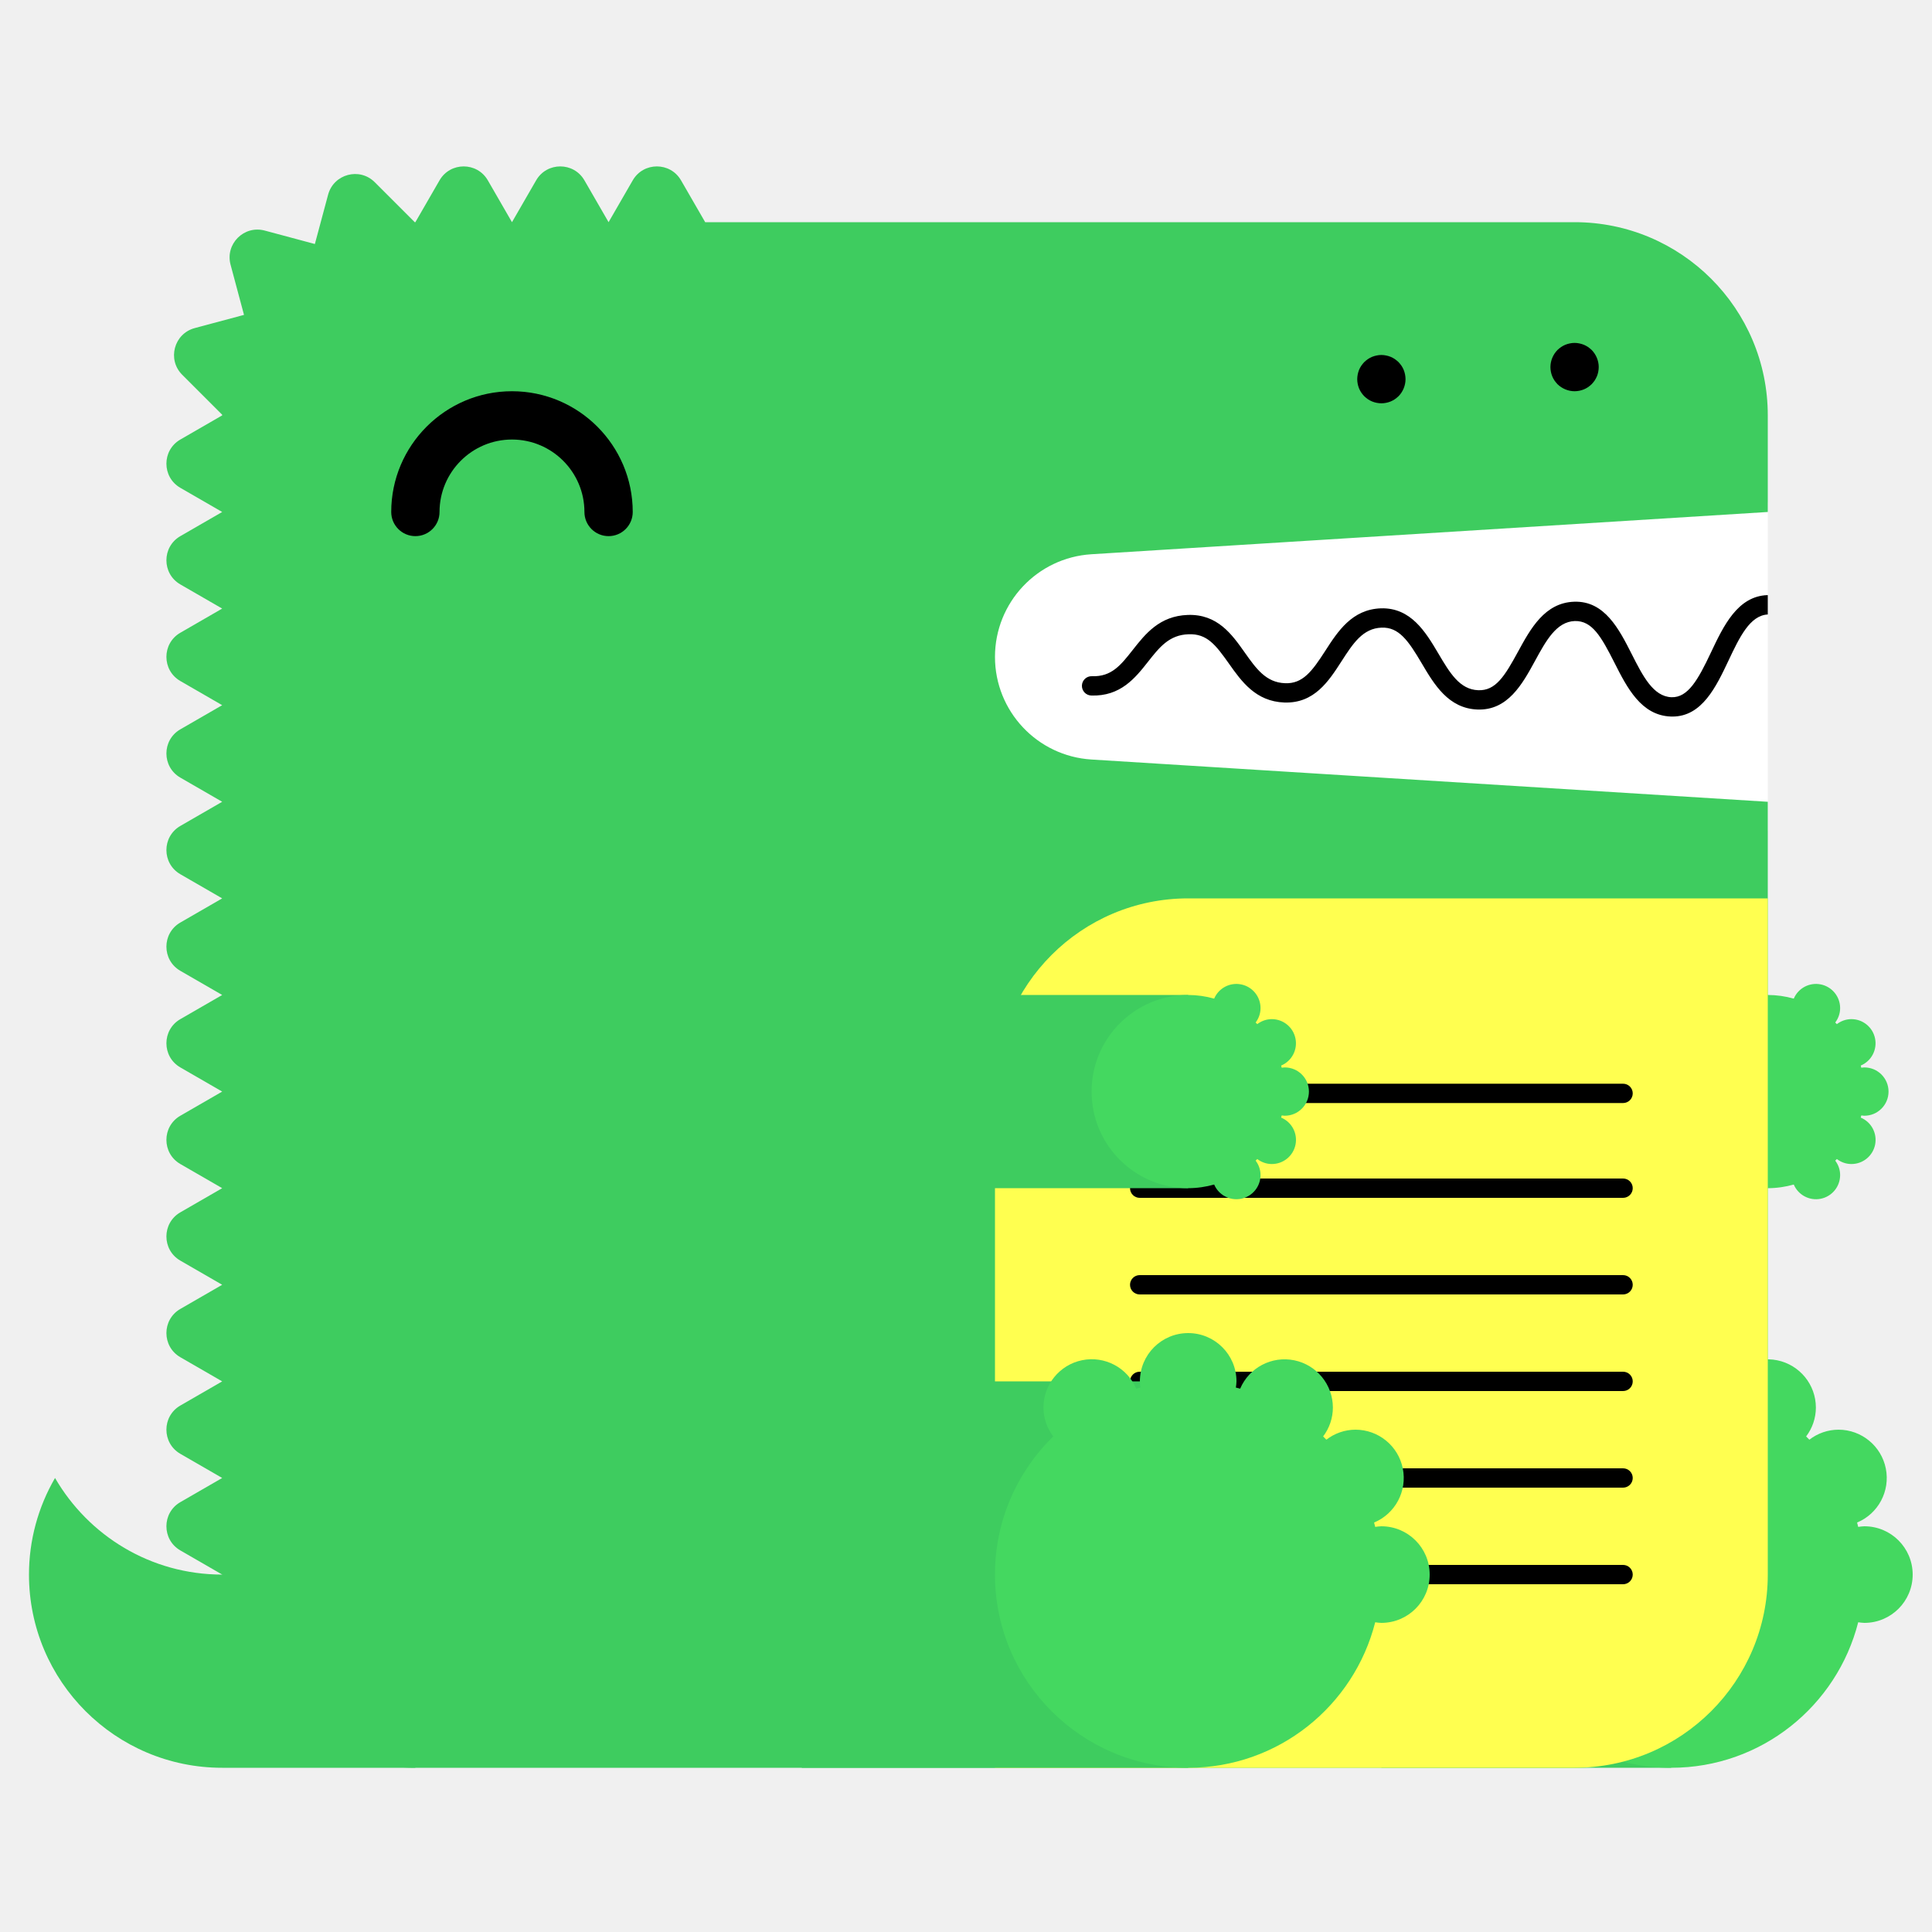
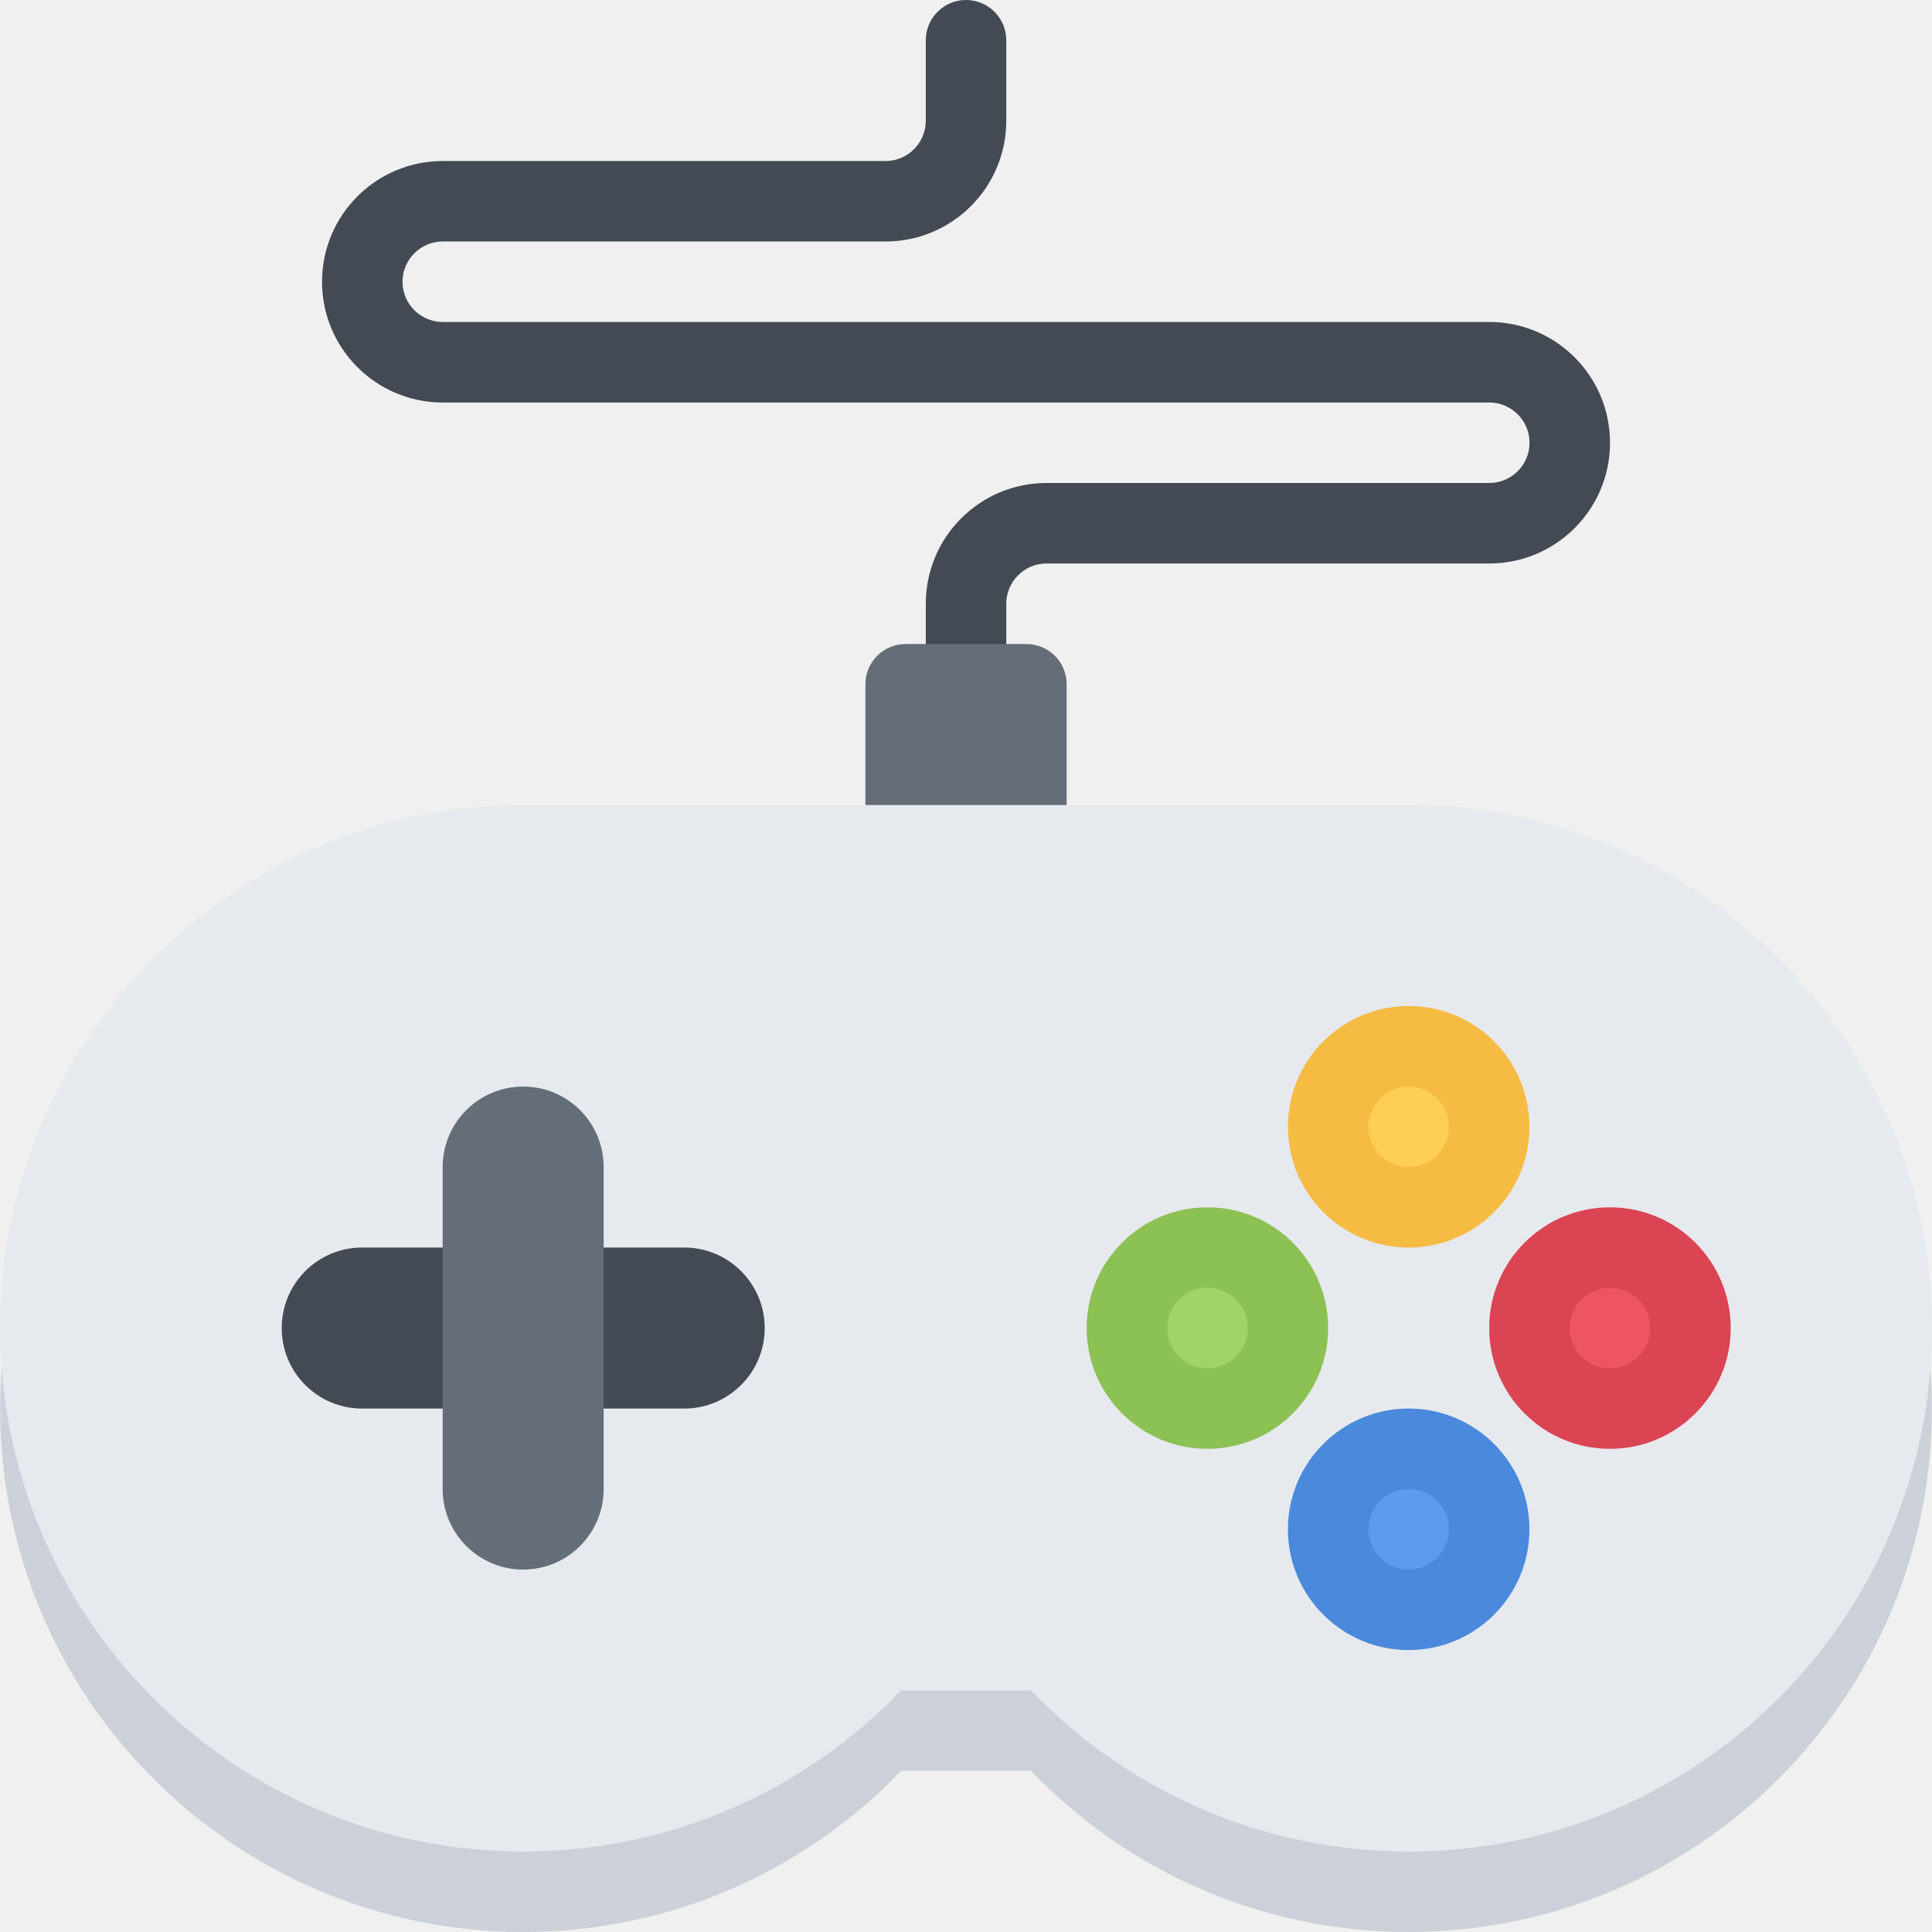
- <svg xmlns="http://www.w3.org/2000/svg" width="200" height="200" viewBox="0 0 200 200">
-   <g fill="none" fill-rule="evenodd">
-     <path fill="#FFF" d="M99 52h84v34H99z" />
-     <path d="M23 163c-7.398 0-13.843-4.027-17.303-10A19.886 19.886 0 0 0 3 163c0 11.046 8.954 20 20 20h20v-20H23z" fill="#3ECC5F" />
-     <path d="M112.98 57.376L183 53V43c0-11.046-8.954-20-20-20H73l-2.5-4.33c-1.112-1.925-3.889-1.925-5 0L63 23l-2.5-4.33c-1.111-1.925-3.889-1.925-5 0L53 23l-2.5-4.33c-1.111-1.925-3.889-1.925-5 0L43 23c-.022 0-.042.003-.065.003l-4.142-4.141c-1.57-1.571-4.252-.853-4.828 1.294l-1.369 5.104-5.192-1.392c-2.148-.575-4.111 1.389-3.535 3.536l1.39 5.193-5.102 1.367c-2.148.576-2.867 3.259-1.296 4.83l4.142 4.142c0 .021-.003.042-.003.064l-4.33 2.5c-1.925 1.111-1.925 3.889 0 5L23 53l-4.33 2.5c-1.925 1.111-1.925 3.889 0 5L23 63l-4.33 2.5c-1.925 1.111-1.925 3.889 0 5L23 73l-4.33 2.5c-1.925 1.111-1.925 3.889 0 5L23 83l-4.33 2.5c-1.925 1.111-1.925 3.889 0 5L23 93l-4.33 2.5c-1.925 1.111-1.925 3.889 0 5L23 103l-4.33 2.5c-1.925 1.111-1.925 3.889 0 5L23 113l-4.33 2.5c-1.925 1.111-1.925 3.889 0 5L23 123l-4.33 2.5c-1.925 1.111-1.925 3.889 0 5L23 133l-4.33 2.5c-1.925 1.111-1.925 3.889 0 5L23 143l-4.33 2.5c-1.925 1.111-1.925 3.889 0 5L23 153l-4.33 2.5c-1.925 1.111-1.925 3.889 0 5L23 163c0 11.046 8.954 20 20 20h120c11.046 0 20-8.954 20-20V83l-70.02-4.376A10.645 10.645 0 0 1 103 68c0-5.621 4.37-10.273 9.98-10.624" fill="#3ECC5F" />
-     <path fill="#3ECC5F" d="M143 183h30v-40h-30z" />
-     <path d="M193 158c-.219 0-.428.037-.639.064-.038-.15-.074-.301-.116-.451A5 5 0 0 0 190.32 148a4.96 4.96 0 0 0-3.016 1.036 26.531 26.531 0 0 0-.335-.336 4.955 4.955 0 0 0 1.011-2.987 5 5 0 0 0-9.599-1.959c-.148-.042-.297-.077-.445-.115.027-.211.064-.42.064-.639a5 5 0 0 0-5-5 5 5 0 0 0-5 5c0 .219.037.428.064.639-.148.038-.297.073-.445.115a4.998 4.998 0 0 0-9.599 1.959c0 1.125.384 2.151 1.011 2.987-3.717 3.632-6.031 8.693-6.031 14.3 0 11.046 8.954 20 20 20 9.339 0 17.16-6.41 19.361-15.064.211.027.42.064.639.064a5 5 0 0 0 5-5 5 5 0 0 0-5-5" fill="#44D860" />
-     <path fill="#3ECC5F" d="M153 123h30v-20h-30z" />
-     <path d="M193 115.5a2.5 2.5 0 1 0 0-5c-.109 0-.214.019-.319.032-.02-.075-.037-.15-.058-.225a2.501 2.501 0 0 0-.963-4.807c-.569 0-1.088.197-1.508.518a6.653 6.653 0 0 0-.168-.168c.314-.417.506-.931.506-1.494a2.5 2.5 0 0 0-4.8-.979A9.987 9.987 0 0 0 183 103c-5.522 0-10 4.478-10 10s4.478 10 10 10c.934 0 1.833-.138 2.69-.377a2.5 2.5 0 0 0 4.8-.979c0-.563-.192-1.077-.506-1.494.057-.055.113-.111.168-.168.42.321.939.518 1.508.518a2.5 2.5 0 0 0 .963-4.807c.021-.074.038-.15.058-.225.105.013.21.032.319.032" fill="#44D860" />
-     <path d="M63 55.5a2.5 2.5 0 0 1-2.5-2.5c0-4.136-3.364-7.5-7.5-7.5s-7.5 3.364-7.5 7.5a2.5 2.5 0 1 1-5 0c0-6.893 5.607-12.5 12.5-12.5S65.5 46.107 65.5 53a2.5 2.5 0 0 1-2.5 2.5" fill="#000" />
-     <path d="M103 183h60c11.046 0 20-8.954 20-20V93h-60c-11.046 0-20 8.954-20 20v70z" fill="#FFFF50" />
-     <path d="M168.02 124h-50.04a1 1 0 1 1 0-2h50.04a1 1 0 1 1 0 2m0 20h-50.04a1 1 0 1 1 0-2h50.04a1 1 0 1 1 0 2m0 20h-50.04a1 1 0 1 1 0-2h50.04a1 1 0 1 1 0 2m0-49.814h-50.04a1 1 0 1 1 0-2h50.04a1 1 0 1 1 0 2m0 19.814h-50.04a1 1 0 1 1 0-2h50.04a1 1 0 1 1 0 2m0 20h-50.04a1 1 0 1 1 0-2h50.04a1 1 0 1 1 0 2M183 61.611c-.012 0-.022-.006-.034-.005-3.09.105-4.552 3.196-5.842 5.923-1.346 2.85-2.387 4.703-4.093 4.647-1.889-.068-2.969-2.202-4.113-4.46-1.314-2.594-2.814-5.536-5.963-5.426-3.046.104-4.513 2.794-5.807 5.167-1.377 2.528-2.314 4.065-4.121 3.994-1.927-.07-2.951-1.805-4.136-3.813-1.321-2.236-2.848-4.75-5.936-4.664-2.994.103-4.465 2.385-5.763 4.4-1.373 2.13-2.335 3.428-4.165 3.351-1.973-.07-2.992-1.51-4.171-3.177-1.324-1.873-2.816-3.993-5.895-3.89-2.928.1-4.399 1.97-5.696 3.618-1.232 1.564-2.194 2.802-4.229 2.724a1 1 0 0 0-.072 2c3.017.101 4.545-1.8 5.872-3.487 1.177-1.496 2.193-2.787 4.193-2.855 1.926-.082 2.829 1.115 4.195 3.045 1.297 1.834 2.769 3.914 5.731 4.021 3.103.104 4.596-2.215 5.918-4.267 1.182-1.834 2.202-3.417 4.15-3.484 1.793-.067 2.769 1.35 4.145 3.681 1.297 2.197 2.766 4.686 5.787 4.796 3.125.108 4.634-2.62 5.949-5.035 1.139-2.088 2.214-4.06 4.119-4.126 1.793-.042 2.728 1.595 4.111 4.33 1.292 2.553 2.757 5.445 5.825 5.556l.169.003c3.064 0 4.518-3.075 5.805-5.794 1.139-2.41 2.217-4.68 4.067-4.773v-2z" fill="#000" />
-     <path fill="#3ECC5F" d="M83 183h40v-40H83z" />
-     <path d="M143 158c-.219 0-.428.037-.639.064-.038-.15-.074-.301-.116-.451A5 5 0 0 0 140.32 148a4.96 4.96 0 0 0-3.016 1.036 26.531 26.531 0 0 0-.335-.336 4.955 4.955 0 0 0 1.011-2.987 5 5 0 0 0-9.599-1.959c-.148-.042-.297-.077-.445-.115.027-.211.064-.42.064-.639a5 5 0 0 0-5-5 5 5 0 0 0-5 5c0 .219.037.428.064.639-.148.038-.297.073-.445.115a4.998 4.998 0 0 0-9.599 1.959c0 1.125.384 2.151 1.011 2.987-3.717 3.632-6.031 8.693-6.031 14.3 0 11.046 8.954 20 20 20 9.339 0 17.16-6.41 19.361-15.064.211.027.42.064.639.064a5 5 0 0 0 5-5 5 5 0 0 0-5-5" fill="#44D860" />
-     <path fill="#3ECC5F" d="M83 123h40v-20H83z" />
-     <path d="M133 115.5a2.5 2.5 0 1 0 0-5c-.109 0-.214.019-.319.032-.02-.075-.037-.15-.058-.225a2.501 2.501 0 0 0-.963-4.807c-.569 0-1.088.197-1.508.518a6.653 6.653 0 0 0-.168-.168c.314-.417.506-.931.506-1.494a2.5 2.5 0 0 0-4.8-.979A9.987 9.987 0 0 0 123 103c-5.522 0-10 4.478-10 10s4.478 10 10 10c.934 0 1.833-.138 2.69-.377a2.5 2.5 0 0 0 4.8-.979c0-.563-.192-1.077-.506-1.494.057-.055.113-.111.168-.168.42.321.939.518 1.508.518a2.5 2.5 0 0 0 .963-4.807c.021-.074.038-.15.058-.225.105.013.21.032.319.032" fill="#44D860" />
-     <path d="M143 41.75c-.16 0-.33-.02-.49-.05a2.52 2.52 0 0 1-.47-.14c-.15-.06-.29-.14-.431-.23-.13-.09-.259-.2-.38-.31-.109-.12-.219-.24-.309-.38s-.17-.28-.231-.43a2.619 2.619 0 0 1-.189-.96c0-.16.02-.33.05-.49.03-.16.08-.31.139-.47.061-.15.141-.29.231-.43.09-.13.2-.26.309-.38.121-.11.25-.22.38-.31.141-.09.281-.17.431-.23.149-.06.31-.11.47-.14.32-.07.65-.07.98 0 .159.03.32.08.47.14.149.06.29.14.43.23.13.09.259.2.38.31.11.12.22.25.31.38.09.14.17.28.23.43.06.16.11.31.14.47.029.16.05.33.05.49 0 .66-.271 1.31-.73 1.77-.121.11-.25.22-.38.31-.14.09-.281.17-.43.23a2.565 2.565 0 0 1-.96.19m20-1.25c-.66 0-1.3-.27-1.771-.73a3.802 3.802 0 0 1-.309-.38c-.09-.14-.17-.28-.231-.43a2.619 2.619 0 0 1-.189-.96c0-.66.27-1.3.729-1.77.121-.11.25-.22.38-.31.141-.09.281-.17.431-.23.149-.06.31-.11.47-.14.32-.07.66-.07.98 0 .159.03.32.08.47.14.149.06.29.14.43.23.13.09.259.2.38.31.459.47.73 1.11.73 1.77 0 .16-.021.33-.05.49-.03.16-.08.32-.14.47-.07.15-.14.29-.23.43-.09.13-.2.26-.31.38-.121.11-.25.22-.38.31-.14.09-.281.17-.43.23a2.565 2.565 0 0 1-.96.19" fill="#000" />
-   </g>
+ <svg xmlns="http://www.w3.org/2000/svg" height="800px" width="800px" version="1.1" id="Layer_1" viewBox="0 0 511.996 511.996" xml:space="preserve">
+   <path style="fill:#CCD1D9;" d="M373.31,234.67H138.686C62.108,234.67,0.03,296.748,0.03,373.326  c0,76.593,62.078,138.67,138.656,138.67c39.358,0,74.874-16.391,100.124-42.718h34.391c25.234,26.327,60.766,42.718,100.108,42.718  c76.594,0,138.656-62.077,138.656-138.67C511.966,296.748,449.903,234.67,373.31,234.67z" />
+   <path style="fill:#434A54;" d="M394.669,85.327H117.343l0,0c-5.891,0-10.672-4.781-10.672-10.656  c0-5.891,4.781-10.672,10.672-10.672l0,0H234.67c17.672,0,32-14.328,32-32V10.672C266.67,4.781,261.904,0,255.998,0  c-5.875,0-10.656,4.781-10.656,10.672v21.327c0,5.875-4.781,10.672-10.672,10.672H117.343l0,0c-17.688,0-32,14.328-32,32  s14.312,32,32,32l0,0h277.326c5.891,0,10.672,4.781,10.672,10.656c0,5.891-4.781,10.672-10.672,10.672H277.342  c-17.687,0-32,14.328-32,32v26h21.328v-26c0-5.875,4.781-10.672,10.672-10.672h117.327c17.672,0,32-14.328,32-32  S412.341,85.327,394.669,85.327z" />
+   <path style="fill:#656D78;" d="M282.67,255.998c0,5.891-4.766,10.672-10.672,10.672h-32c-5.875,0-10.656-4.781-10.656-10.672  v-74.671c0-5.891,4.781-10.656,10.656-10.656h32c5.906,0,10.672,4.766,10.672,10.656V255.998z" />
+   <path style="fill:#E6E9ED;" d="M373.31,213.326H138.686C62.108,213.326,0.03,275.42,0.03,351.998  c0,76.577,62.078,138.67,138.656,138.67c39.358,0,74.874-16.405,100.124-42.718h34.391c25.234,26.312,60.766,42.718,100.108,42.718  c76.594,0,138.656-62.093,138.656-138.67C511.966,275.42,449.903,213.326,373.31,213.326z" />
+   <path style="fill:#FFCE54;" d="M373.31,319.951c-11.766,0-21.344-9.578-21.344-21.344c0-11.75,9.578-21.328,21.344-21.328  s21.344,9.578,21.344,21.328C394.653,310.373,385.075,319.951,373.31,319.951z" />
+   <path style="fill:#F6BB42;" d="M373.31,266.607c-17.672,0-31.999,14.328-31.999,32s14.327,32,31.999,32s32-14.328,32-32  S390.981,266.607,373.31,266.607z M373.31,309.279c-5.875,0-10.656-4.781-10.656-10.672c0-5.875,4.781-10.656,10.656-10.656  s10.656,4.781,10.656,10.656C383.966,304.498,379.185,309.279,373.31,309.279z" />
+   <path style="fill:#ED5564;" d="M426.653,373.279c-11.781,0-21.344-9.578-21.344-21.328c0-11.766,9.562-21.344,21.344-21.344  c11.75,0,21.312,9.578,21.312,21.344C447.966,363.701,438.403,373.279,426.653,373.279z" />
+   <path style="fill:#DA4453;" d="M426.653,319.951c-17.688,0-32,14.312-32,32c0,17.672,14.312,32,32,32c17.656,0,32-14.328,32-32  C458.653,334.264,444.31,319.951,426.653,319.951z M426.653,362.607c-5.891,0-10.688-4.781-10.688-10.656  c0-5.891,4.797-10.672,10.688-10.672c5.875,0,10.656,4.781,10.656,10.672C437.31,357.826,432.528,362.607,426.653,362.607z" />
+   <path style="fill:#A0D468;" d="M319.967,373.279c-11.75,0-21.312-9.578-21.312-21.328c0-11.766,9.562-21.344,21.312-21.344  c11.781,0,21.344,9.578,21.344,21.344C341.31,363.701,331.748,373.279,319.967,373.279z" />
+   <path style="fill:#8CC153;" d="M319.967,319.951c-17.656,0-32,14.312-32,32c0,17.672,14.344,32,32,32  c17.688,0,31.999-14.328,31.999-32C351.966,334.264,337.654,319.951,319.967,319.951z M319.967,362.607  c-5.875,0-10.656-4.781-10.656-10.656c0-5.891,4.781-10.672,10.656-10.672c5.891,0,10.688,4.781,10.688,10.672  C330.654,357.826,325.857,362.607,319.967,362.607z" />
+   <path style="fill:#5D9CEC;" d="M373.31,426.606c-11.766,0-21.344-9.562-21.344-21.328c0-11.765,9.578-21.327,21.344-21.327  s21.344,9.562,21.344,21.327C394.653,417.044,385.075,426.606,373.31,426.606z" />
+   <path style="fill:#4A89DC;" d="M373.31,373.279c-17.672,0-31.999,14.328-31.999,31.999c0,17.672,14.327,32,31.999,32  s32-14.328,32-32C405.31,387.607,390.981,373.279,373.31,373.279z M373.31,415.95c-5.875,0-10.656-4.797-10.656-10.672  c0-5.891,4.781-10.671,10.656-10.671s10.656,4.78,10.656,10.671C383.966,411.153,379.185,415.95,373.31,415.95z" />
+   <path style="fill:#434A54;" d="M181.31,330.607H95.968c-11.781,0-21.312,9.562-21.312,21.344s9.531,21.328,21.312,21.328h85.343  c11.781,0,21.344-9.547,21.344-21.328S193.092,330.607,181.31,330.607z" />
+   <path style="fill:#656D78;" d="M159.968,394.607v-85.328c0-11.781-9.531-21.328-21.312-21.328c-11.797,0-21.344,9.547-21.344,21.328  v85.328c0,11.78,9.547,21.343,21.344,21.343C150.436,415.95,159.968,406.388,159.968,394.607z" />
</svg>
